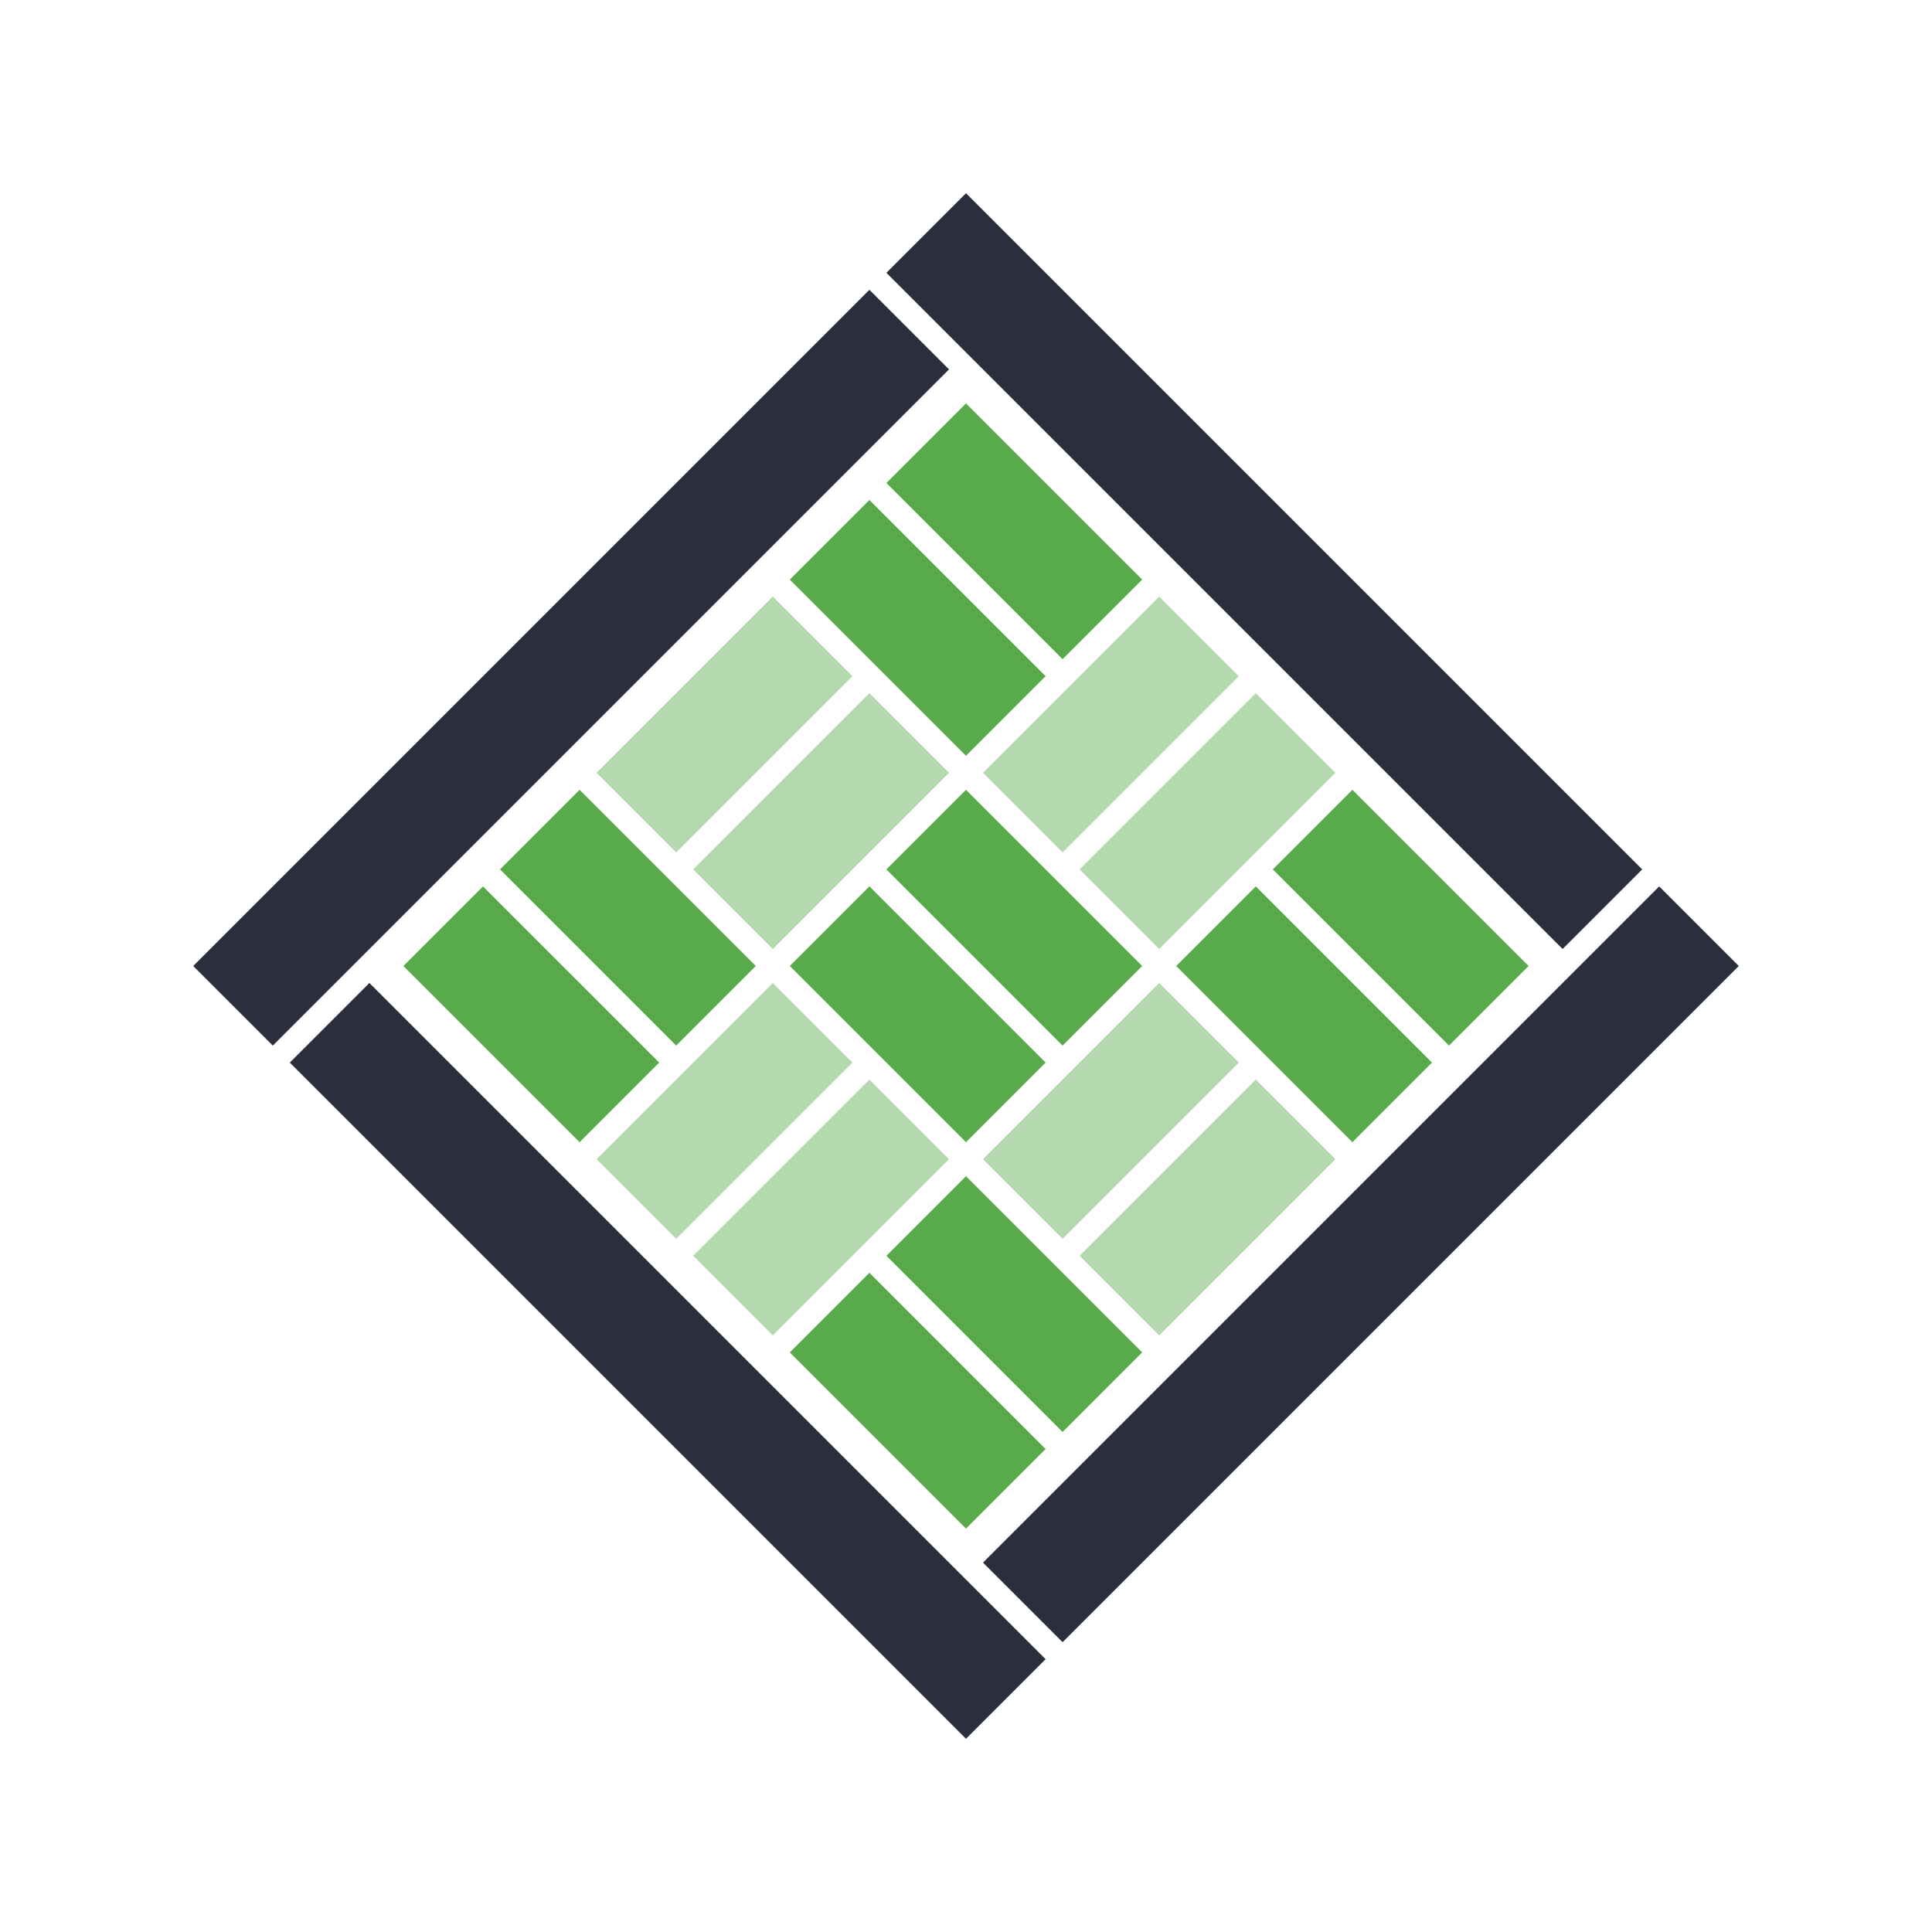
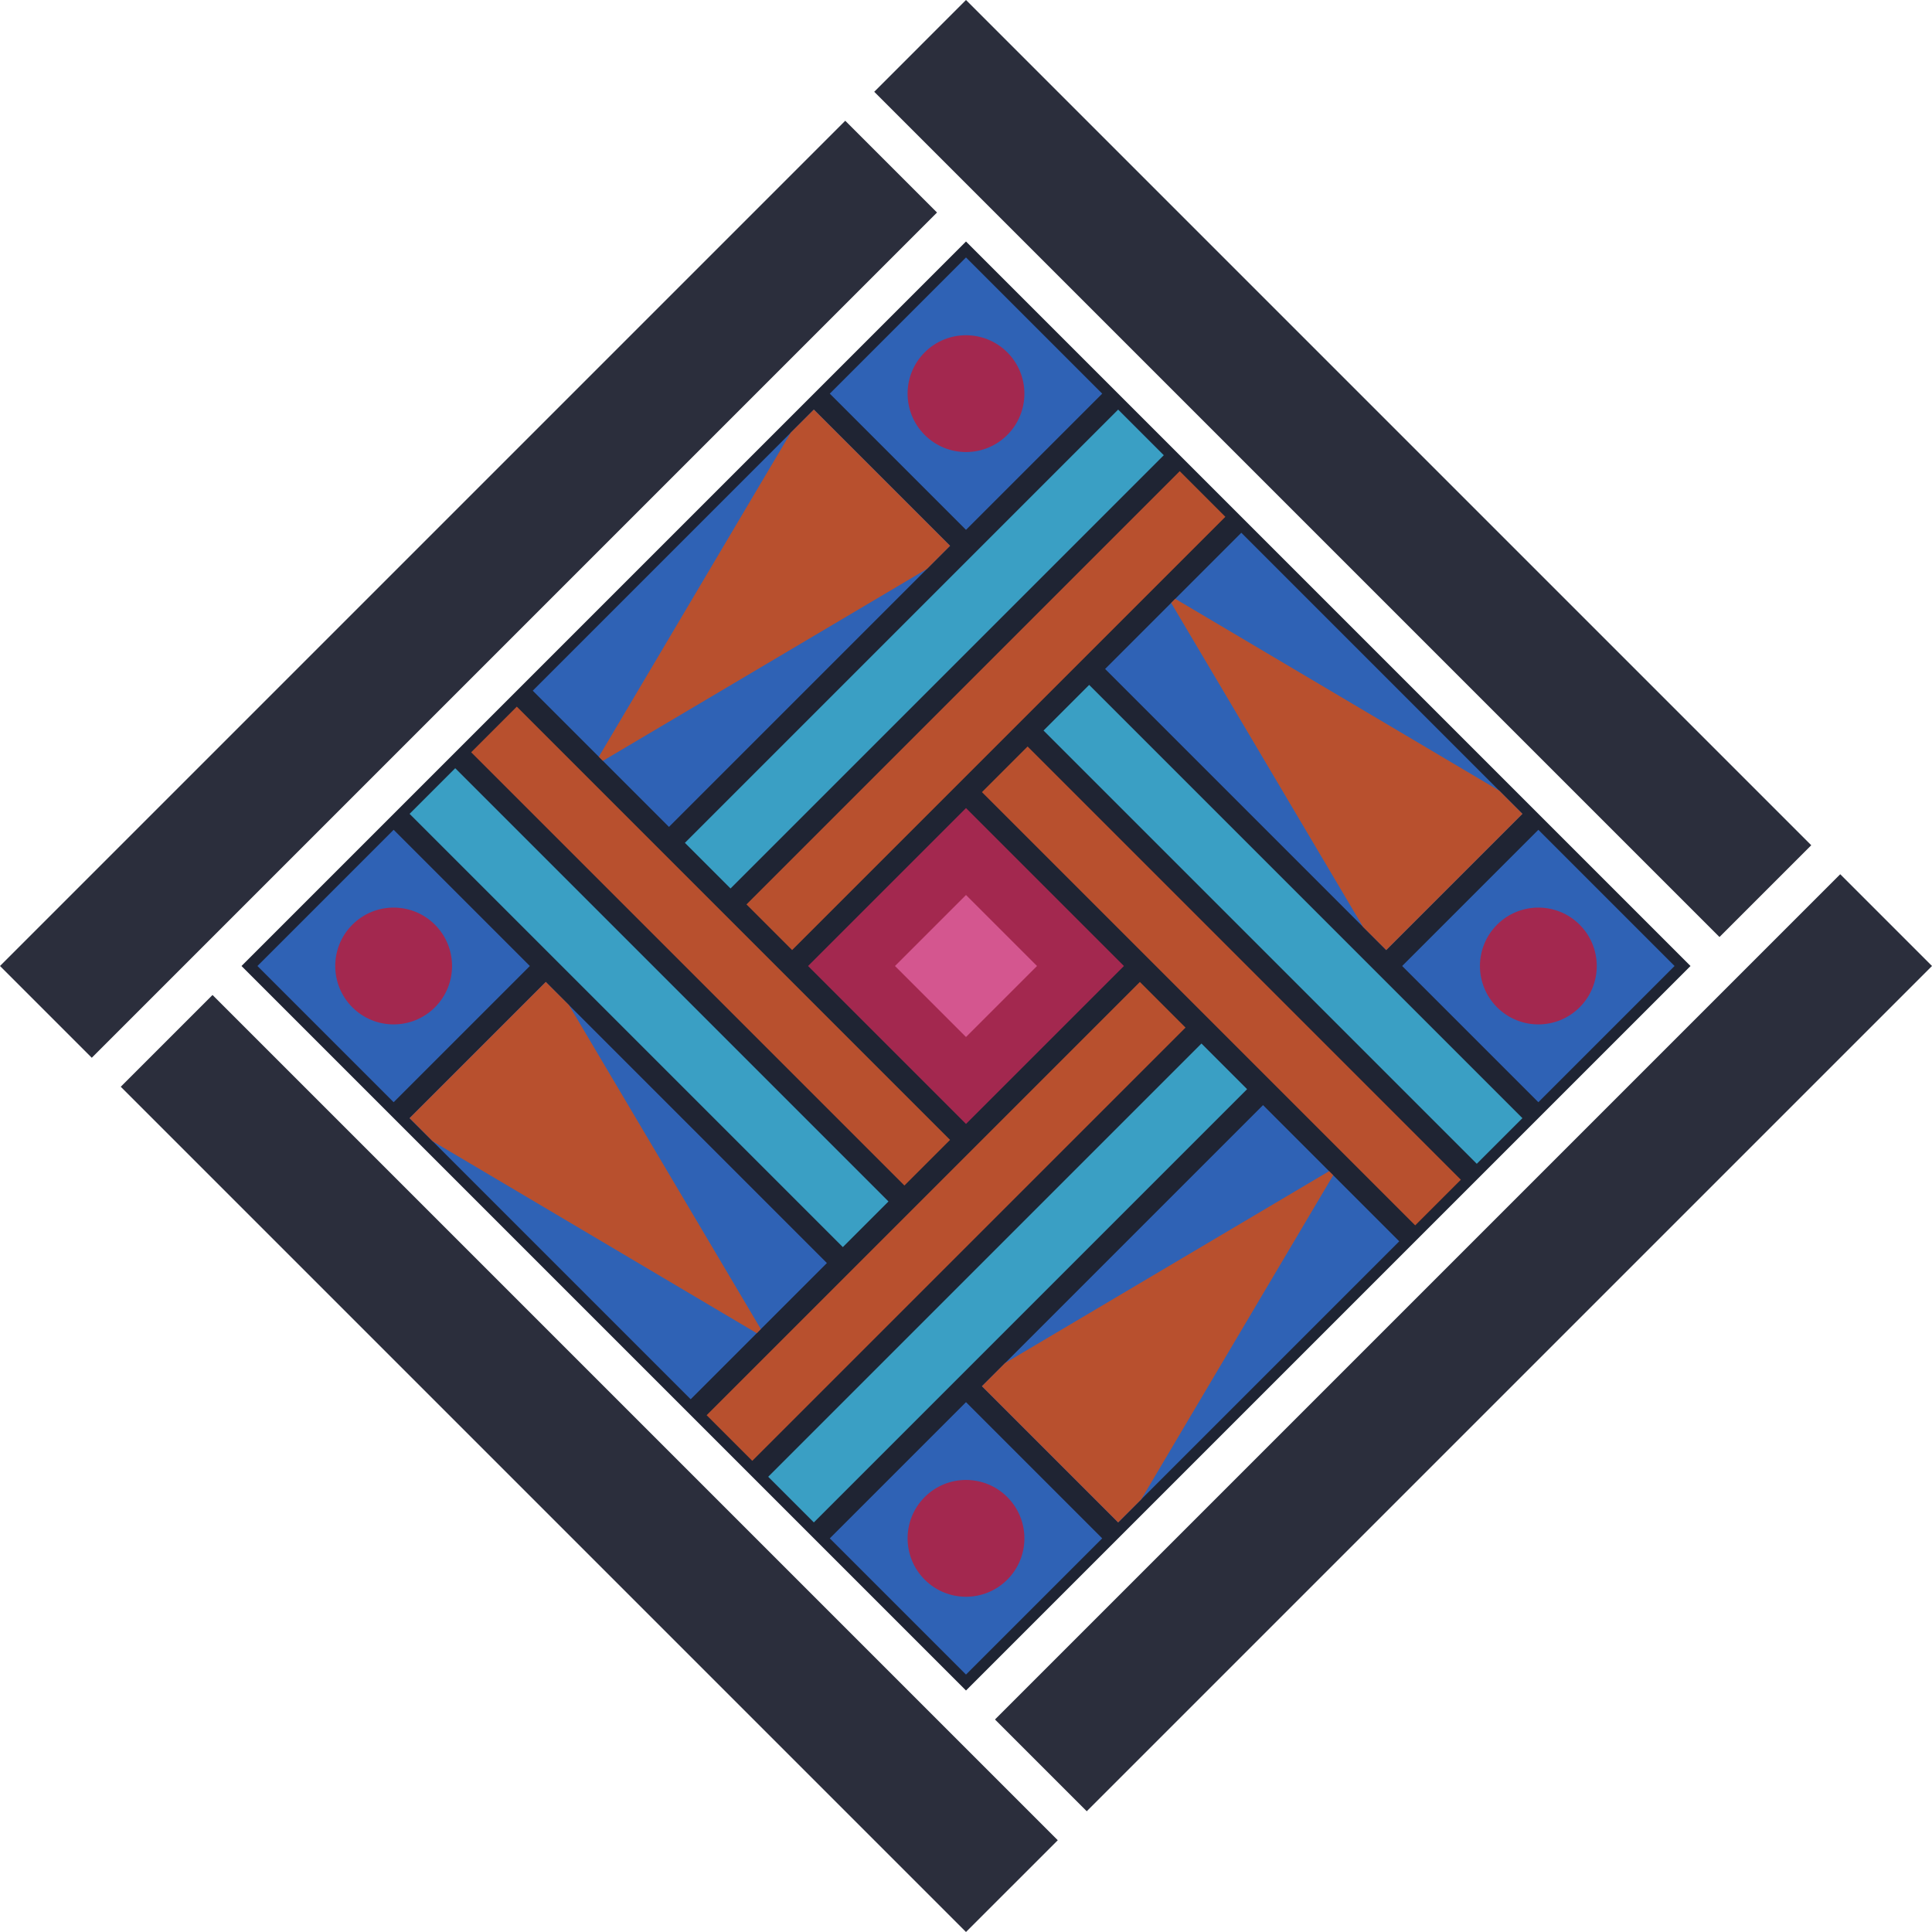
<svg xmlns="http://www.w3.org/2000/svg" viewBox="0 0 512 512" width="512" height="512">
-   <g transform="rotate(45 256.000 256.000)">
-     <rect x="111.185" y="111.185" width="253.427" height="29.832" rx="0.000" fill="#2b2e3c" />
-     <rect x="370.983" y="111.185" width="29.832" height="253.427" rx="0.000" fill="#2b2e3c" />
-     <rect x="147.388" y="370.983" width="253.427" height="29.832" rx="0.000" fill="#2b2e3c" />
-     <rect x="111.185" y="147.388" width="29.832" height="253.427" rx="0.000" fill="#2b2e3c" />
-     <rect x="150.574" y="150.574" width="66.036" height="29.832" rx="0.000" fill="#58aa4b" />
-     <rect x="150.574" y="186.778" width="66.036" height="29.832" rx="0.000" fill="#58aa4b" />
-     <rect x="222.982" y="150.574" width="29.832" height="66.036" rx="0.000" fill="#b4d9ae" />
-     <rect x="259.186" y="150.574" width="29.832" height="66.036" rx="0.000" fill="#b4d9ae" />
-     <rect x="295.390" y="150.574" width="66.036" height="29.832" rx="0.000" fill="#58aa4b" />
-     <rect x="295.390" y="186.778" width="66.036" height="29.832" rx="0.000" fill="#58aa4b" />
-     <rect x="150.574" y="222.982" width="29.832" height="66.036" rx="0.000" fill="#b4d9ae" />
-     <rect x="186.778" y="222.982" width="29.832" height="66.036" rx="0.000" fill="#b4d9ae" />
-     <rect x="222.982" y="222.982" width="66.036" height="29.832" rx="0.000" fill="#58aa4b" />
-     <rect x="222.982" y="259.186" width="66.036" height="29.832" rx="0.000" fill="#58aa4b" />
-     <rect x="295.390" y="222.982" width="29.832" height="66.036" rx="0.000" fill="#b4d9ae" />
-     <rect x="331.594" y="222.982" width="29.832" height="66.036" rx="0.000" fill="#b4d9ae" />
-     <rect x="150.574" y="295.390" width="66.036" height="29.832" rx="0.000" fill="#58aa4b" />
-     <rect x="150.574" y="331.594" width="66.036" height="29.832" rx="0.000" fill="#58aa4b" />
-     <rect x="222.982" y="295.390" width="29.832" height="66.036" rx="0.000" fill="#b4d9ae" />
-     <rect x="259.186" y="295.390" width="29.832" height="66.036" rx="0.000" fill="#b4d9ae" />
-     <rect x="295.390" y="295.390" width="66.036" height="29.832" rx="0.000" fill="#58aa4b" />
-     <rect x="295.390" y="331.594" width="66.036" height="29.832" rx="0.000" fill="#58aa4b" />
+   <g transform="translate(-34.90909 -34.90909) scale(1.136364)">
+     <g transform="rotate(45 256.000 256.000)">
+       <rect x="96.703" y="96.703" width="278.770" height="30.266" fill="#2b2e3c" />
+       <rect x="385.031" y="96.703" width="30.266" height="278.770" fill="#2b2e3c" />
+       <rect x="136.527" y="385.031" width="278.770" height="30.266" fill="#2b2e3c" />
+       <rect x="96.703" y="136.527" width="30.266" height="278.770" fill="#2b2e3c" />
+       <g transform="translate(136.527 136.527) scale(238.9455)">
+         <defs>
+           <clipPath id="Rmt">
+             <rect x="0.221" y="0.801" width="0.388" height="0.188" />
+           </clipPath>
+         </defs>
+         <rect width="1" height="1" fill="#1f2433" />
+         <g transform="rotate(0 0.5 0.5)">
+           <rect x="0.011" y="0.631" width="0.598" height="0.063" rx="0" fill="#b8502e" />
+           <rect x="0.011" y="0.716" width="0.598" height="0.063" rx="0" fill="#3a9fc4" />
+           <rect x="0.011" y="0.801" width="0.188" height="0.188" rx="0" fill="#2f62b5" />
+           <circle cx="0.105" cy="0.895" r="0.057" fill="#a3284f" />
+           <g clip-path="url(#Rmt)">
+             <rect x="0.21" y="0.79" width="0.41" height="0.21" fill="#2f62b5" />
+             <path d="M0.21,0.79 L0.62,0.895 L0.21,1 Z" fill="#b8502e" />
+           </g>
+         </g>
+         <g transform="rotate(90 0.5 0.5)">
+           <rect x="0.011" y="0.631" width="0.598" height="0.063" rx="0" fill="#b8502e" />
+           <rect x="0.011" y="0.716" width="0.598" height="0.063" rx="0" fill="#3a9fc4" />
+           <rect x="0.011" y="0.801" width="0.188" height="0.188" rx="0" fill="#2f62b5" />
+           <circle cx="0.105" cy="0.895" r="0.057" fill="#a3284f" />
+           <g clip-path="url(#Rmt)">
+             <rect x="0.21" y="0.79" width="0.41" height="0.21" fill="#2f62b5" />
+             <path d="M0.21,0.79 L0.62,0.895 L0.21,1 Z" fill="#b8502e" />
+           </g>
+         </g>
+         <g transform="rotate(180 0.5 0.5)">
+           <rect x="0.011" y="0.631" width="0.598" height="0.063" rx="0" fill="#b8502e" />
+           <rect x="0.011" y="0.716" width="0.598" height="0.063" rx="0" fill="#3a9fc4" />
+           <rect x="0.011" y="0.801" width="0.188" height="0.188" rx="0" fill="#2f62b5" />
+           <circle cx="0.105" cy="0.895" r="0.057" fill="#a3284f" />
+           <g clip-path="url(#Rmt)">
+             <rect x="0.21" y="0.79" width="0.41" height="0.21" fill="#2f62b5" />
+             <path d="M0.21,0.79 L0.62,0.895 L0.21,1 Z" fill="#b8502e" />
+           </g>
+         </g>
+         <g transform="rotate(270 0.5 0.5)">
+           <rect x="0.011" y="0.631" width="0.598" height="0.063" rx="0" fill="#b8502e" />
+           <rect x="0.011" y="0.716" width="0.598" height="0.063" rx="0" fill="#3a9fc4" />
+           <rect x="0.011" y="0.801" width="0.188" height="0.188" rx="0" fill="#2f62b5" />
+           <circle cx="0.105" cy="0.895" r="0.057" fill="#a3284f" />
+           <g clip-path="url(#Rmt)">
+             <rect x="0.21" y="0.79" width="0.41" height="0.21" fill="#2f62b5" />
+             <path d="M0.21,0.79 L0.62,0.895 L0.21,1 Z" fill="#b8502e" />
+           </g>
+         </g>
+         <rect x="0.391" y="0.391" width="0.218" height="0.218" rx="0" fill="#a3284f" />
+         <rect x="0.451" y="0.451" width="0.098" height="0.098" rx="0" fill="#d4568f" />
+       </g>
+     </g>
  </g>
</svg>
